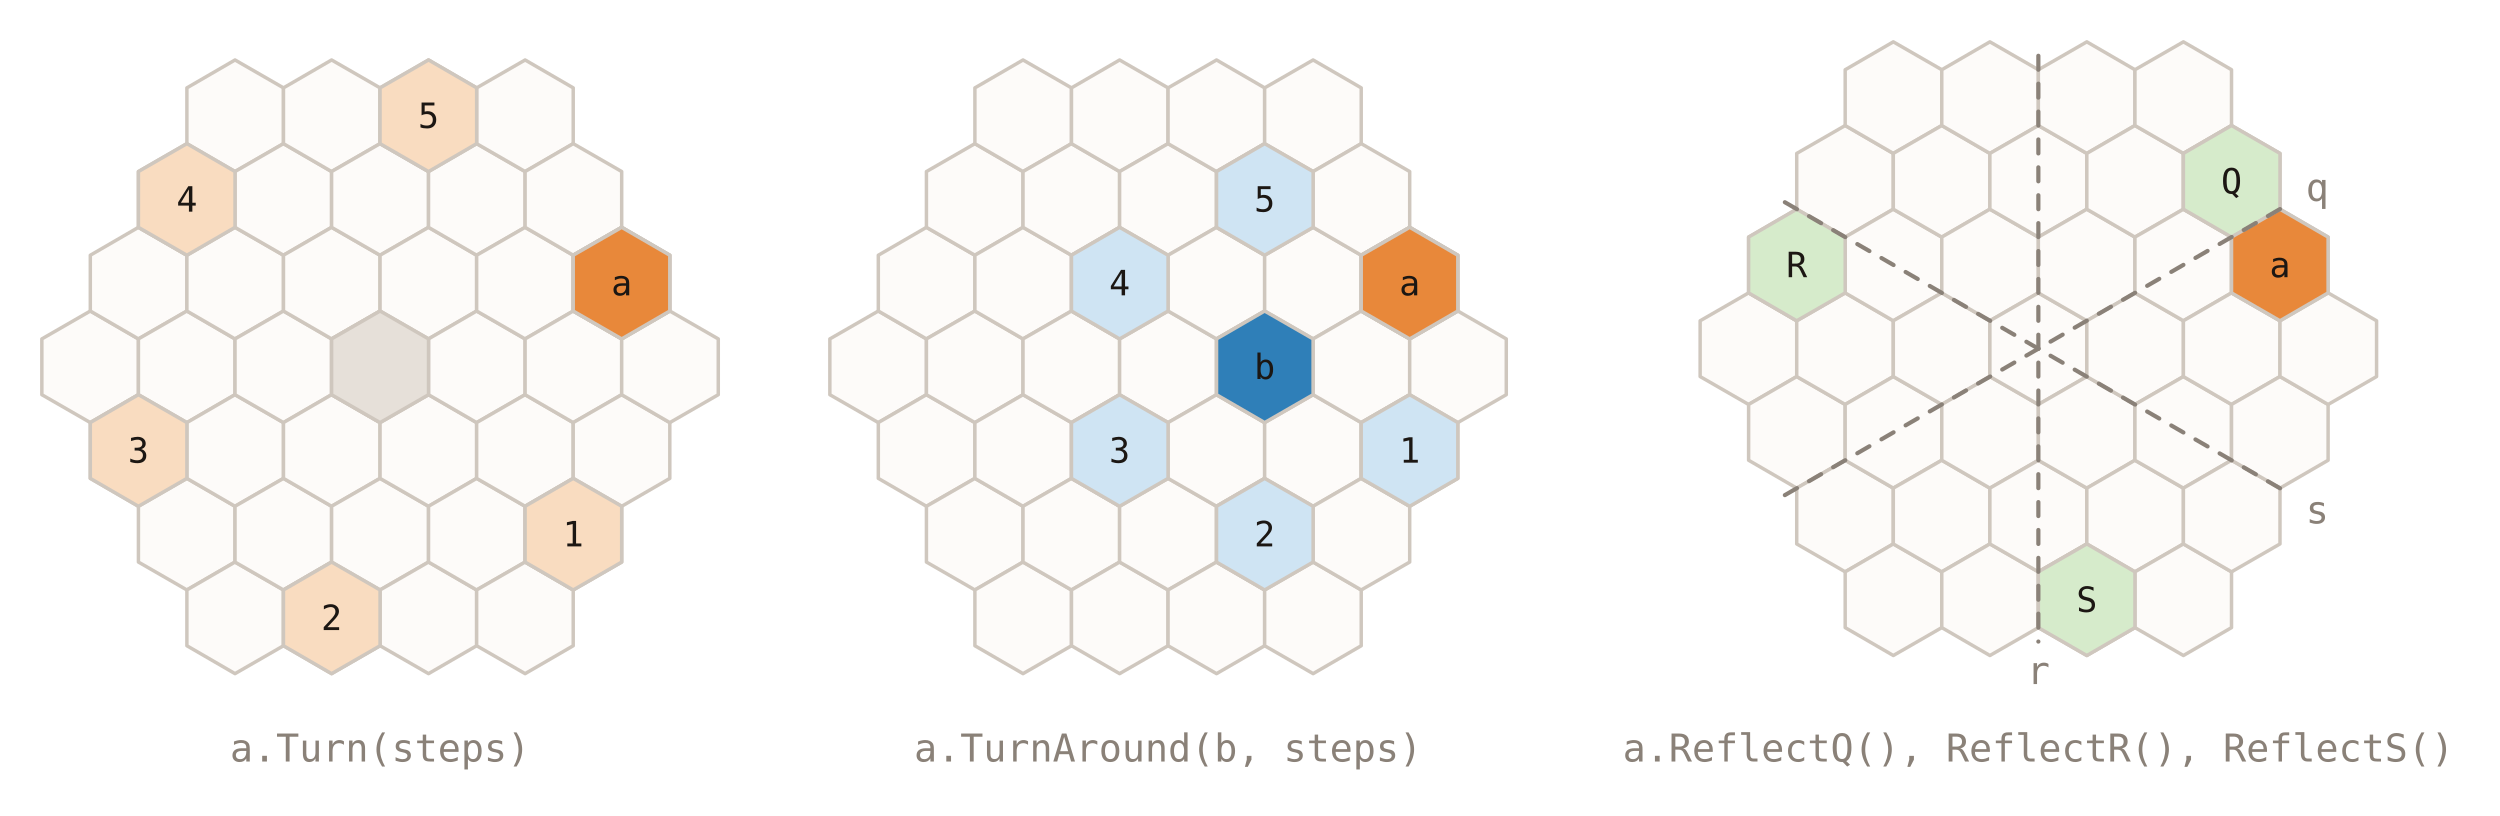
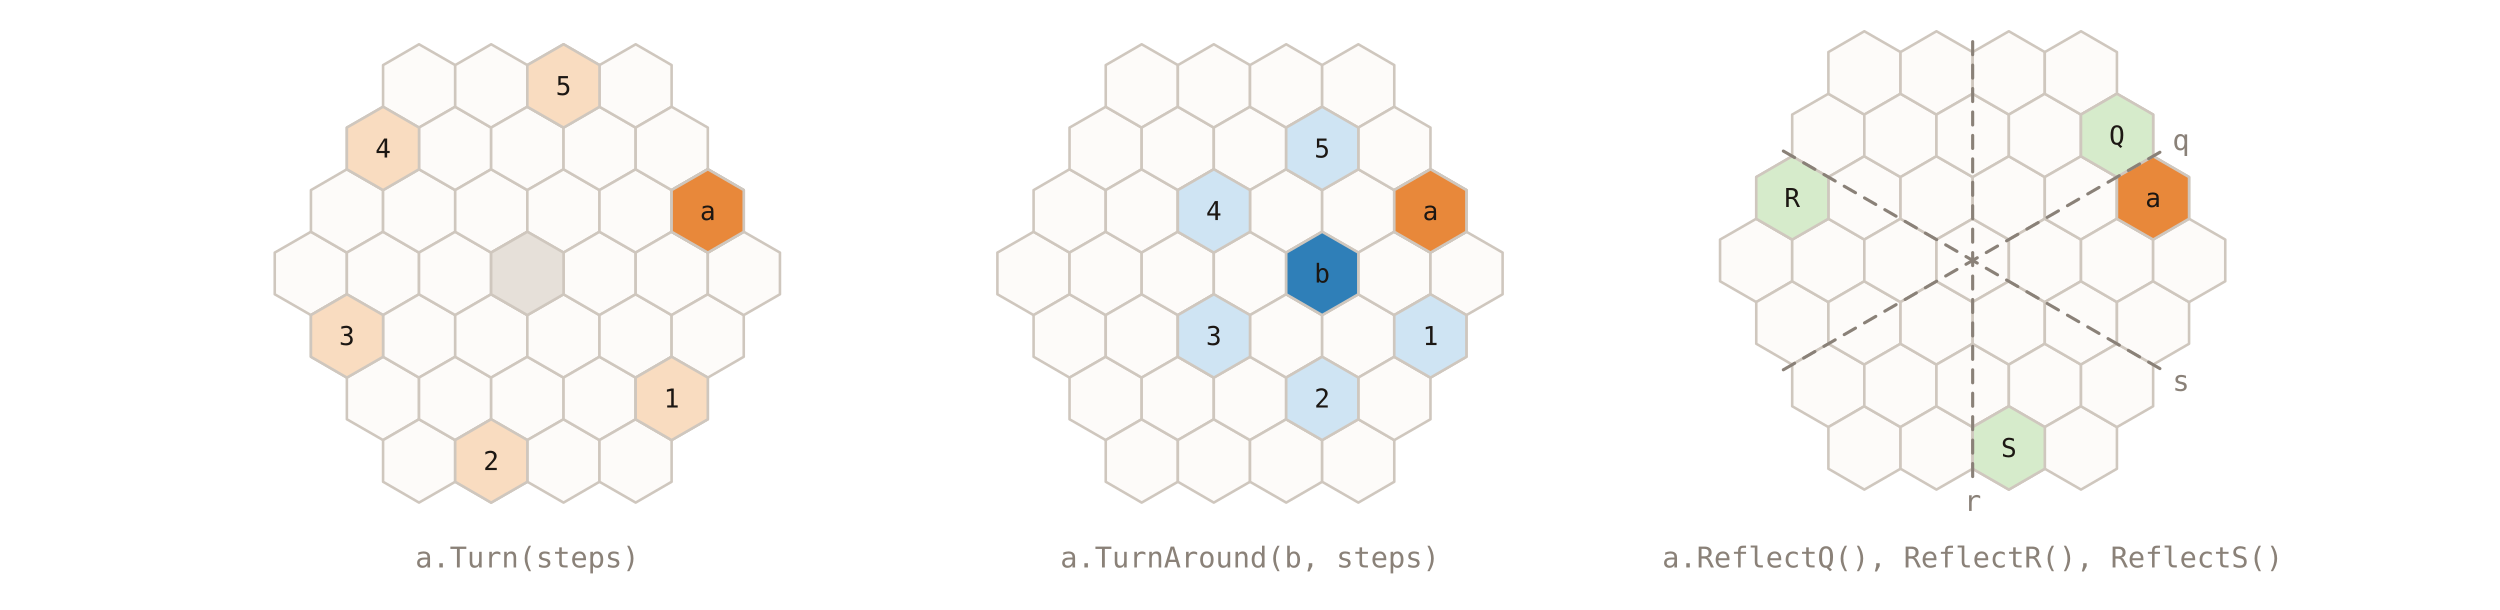
- <svg xmlns="http://www.w3.org/2000/svg" width="717" height="234" viewBox="0 0 717 234" role="img">
-   <g transform="translate(109.0 105.2)">
+ <svg xmlns="http://www.w3.org/2000/svg" width="960" height="234" viewBox="0 0 960 234" role="img">
+   <g transform="translate(202.5 105.0)">
    <polygon points="-83.1,-16.0 -69.3,-8.0 -69.3,8.0 -83.1,16.0 -97.0,8.0 -97.0,-8.0" fill="#fdfbf9" stroke="#cfc7be" stroke-width="1" stroke-linejoin="round" />
    <polygon points="-69.3,8.0 -55.4,16.0 -55.4,32.0 -69.3,40.0 -83.1,32.0 -83.1,16.0" fill="#fdfbf9" stroke="#cfc7be" stroke-width="1" stroke-linejoin="round" />
    <polygon points="-55.4,32.0 -41.6,40.0 -41.6,56.0 -55.4,64.0 -69.3,56.0 -69.3,40.0" fill="#fdfbf9" stroke="#cfc7be" stroke-width="1" stroke-linejoin="round" />
    <polygon points="-41.6,56.0 -27.7,64.0 -27.7,80.0 -41.6,88.0 -55.4,80.0 -55.4,64.0" fill="#fdfbf9" stroke="#cfc7be" stroke-width="1" stroke-linejoin="round" />
    <polygon points="-69.3,-40.0 -55.4,-32.0 -55.4,-16.0 -69.3,-8.0 -83.1,-16.0 -83.1,-32.0" fill="#fdfbf9" stroke="#cfc7be" stroke-width="1" stroke-linejoin="round" />
    <polygon points="-55.4,-16.0 -41.6,-8.0 -41.6,8.0 -55.4,16.0 -69.3,8.0 -69.3,-8.0" fill="#fdfbf9" stroke="#cfc7be" stroke-width="1" stroke-linejoin="round" />
    <polygon points="-41.6,8.0 -27.7,16.0 -27.7,32.0 -41.6,40.0 -55.4,32.0 -55.4,16.0" fill="#fdfbf9" stroke="#cfc7be" stroke-width="1" stroke-linejoin="round" />
    <polygon points="-27.7,32.0 -13.9,40.0 -13.9,56.0 -27.7,64.0 -41.6,56.0 -41.6,40.0" fill="#fdfbf9" stroke="#cfc7be" stroke-width="1" stroke-linejoin="round" />
    <polygon points="-13.9,56.0 -0.0,64.0 0.0,80.0 -13.9,88.0 -27.7,80.0 -27.7,64.0" fill="#fdfbf9" stroke="#cfc7be" stroke-width="1" stroke-linejoin="round" />
    <polygon points="-55.4,-64.0 -41.6,-56.0 -41.6,-40.0 -55.4,-32.0 -69.3,-40.0 -69.3,-56.0" fill="#fdfbf9" stroke="#cfc7be" stroke-width="1" stroke-linejoin="round" />
    <polygon points="-41.6,-40.0 -27.7,-32.0 -27.7,-16.0 -41.6,-8.0 -55.4,-16.0 -55.4,-32.0" fill="#fdfbf9" stroke="#cfc7be" stroke-width="1" stroke-linejoin="round" />
    <polygon points="-27.7,-16.0 -13.9,-8.0 -13.9,8.0 -27.7,16.0 -41.6,8.0 -41.6,-8.0" fill="#fdfbf9" stroke="#cfc7be" stroke-width="1" stroke-linejoin="round" />
    <polygon points="-13.9,8.0 -0.0,16.0 0.0,32.0 -13.9,40.0 -27.7,32.0 -27.7,16.0" fill="#fdfbf9" stroke="#cfc7be" stroke-width="1" stroke-linejoin="round" />
    <polygon points="-0.0,32.0 13.9,40.0 13.9,56.0 0.0,64.0 -13.9,56.0 -13.9,40.0" fill="#fdfbf9" stroke="#cfc7be" stroke-width="1" stroke-linejoin="round" />
    <polygon points="13.9,56.0 27.7,64.0 27.7,80.0 13.9,88.0 -0.0,80.0 -0.0,64.0" fill="#fdfbf9" stroke="#cfc7be" stroke-width="1" stroke-linejoin="round" />
    <polygon points="-41.6,-88.0 -27.7,-80.0 -27.7,-64.0 -41.6,-56.0 -55.4,-64.0 -55.4,-80.0" fill="#fdfbf9" stroke="#cfc7be" stroke-width="1" stroke-linejoin="round" />
    <polygon points="-27.7,-64.0 -13.9,-56.0 -13.9,-40.0 -27.7,-32.0 -41.6,-40.0 -41.6,-56.0" fill="#fdfbf9" stroke="#cfc7be" stroke-width="1" stroke-linejoin="round" />
    <polygon points="-13.9,-40.0 -0.0,-32.0 0.0,-16.0 -13.9,-8.0 -27.7,-16.0 -27.7,-32.0" fill="#fdfbf9" stroke="#cfc7be" stroke-width="1" stroke-linejoin="round" />
    <polygon points="-0.0,-16.0 13.9,-8.0 13.9,8.0 0.0,16.0 -13.9,8.0 -13.9,-8.0" fill="#fdfbf9" stroke="#cfc7be" stroke-width="1" stroke-linejoin="round" />
    <polygon points="13.9,8.0 27.7,16.0 27.7,32.0 13.9,40.0 -0.0,32.0 -0.0,16.0" fill="#fdfbf9" stroke="#cfc7be" stroke-width="1" stroke-linejoin="round" />
    <polygon points="27.7,32.0 41.6,40.0 41.6,56.0 27.7,64.0 13.9,56.0 13.9,40.0" fill="#fdfbf9" stroke="#cfc7be" stroke-width="1" stroke-linejoin="round" />
    <polygon points="41.6,56.0 55.4,64.0 55.4,80.0 41.6,88.0 27.7,80.0 27.7,64.0" fill="#fdfbf9" stroke="#cfc7be" stroke-width="1" stroke-linejoin="round" />
    <polygon points="-13.9,-88.0 -0.0,-80.0 0.0,-64.0 -13.9,-56.0 -27.7,-64.0 -27.7,-80.0" fill="#fdfbf9" stroke="#cfc7be" stroke-width="1" stroke-linejoin="round" />
    <polygon points="-0.0,-64.0 13.9,-56.0 13.9,-40.0 0.0,-32.0 -13.9,-40.0 -13.9,-56.0" fill="#fdfbf9" stroke="#cfc7be" stroke-width="1" stroke-linejoin="round" />
    <polygon points="13.9,-40.0 27.7,-32.0 27.7,-16.0 13.9,-8.0 -0.0,-16.0 -0.0,-32.0" fill="#fdfbf9" stroke="#cfc7be" stroke-width="1" stroke-linejoin="round" />
    <polygon points="27.7,-16.0 41.6,-8.0 41.6,8.0 27.7,16.0 13.9,8.0 13.9,-8.0" fill="#fdfbf9" stroke="#cfc7be" stroke-width="1" stroke-linejoin="round" />
    <polygon points="41.6,8.0 55.4,16.0 55.4,32.0 41.6,40.0 27.7,32.0 27.7,16.0" fill="#fdfbf9" stroke="#cfc7be" stroke-width="1" stroke-linejoin="round" />
    <polygon points="55.4,32.0 69.3,40.0 69.3,56.0 55.4,64.0 41.6,56.0 41.6,40.0" fill="#fdfbf9" stroke="#cfc7be" stroke-width="1" stroke-linejoin="round" />
    <polygon points="13.9,-88.0 27.7,-80.0 27.7,-64.0 13.9,-56.0 -0.0,-64.0 -0.0,-80.0" fill="#fdfbf9" stroke="#cfc7be" stroke-width="1" stroke-linejoin="round" />
    <polygon points="27.7,-64.0 41.6,-56.0 41.6,-40.0 27.7,-32.0 13.9,-40.0 13.9,-56.0" fill="#fdfbf9" stroke="#cfc7be" stroke-width="1" stroke-linejoin="round" />
    <polygon points="41.6,-40.0 55.4,-32.0 55.4,-16.0 41.6,-8.0 27.7,-16.0 27.7,-32.0" fill="#fdfbf9" stroke="#cfc7be" stroke-width="1" stroke-linejoin="round" />
    <polygon points="55.4,-16.0 69.3,-8.0 69.3,8.0 55.4,16.0 41.6,8.0 41.6,-8.0" fill="#fdfbf9" stroke="#cfc7be" stroke-width="1" stroke-linejoin="round" />
    <polygon points="69.3,8.0 83.1,16.0 83.1,32.0 69.3,40.0 55.4,32.0 55.4,16.0" fill="#fdfbf9" stroke="#cfc7be" stroke-width="1" stroke-linejoin="round" />
    <polygon points="41.6,-88.0 55.4,-80.0 55.4,-64.0 41.6,-56.0 27.7,-64.0 27.7,-80.0" fill="#fdfbf9" stroke="#cfc7be" stroke-width="1" stroke-linejoin="round" />
    <polygon points="55.4,-64.0 69.3,-56.0 69.3,-40.0 55.4,-32.0 41.6,-40.0 41.6,-56.0" fill="#fdfbf9" stroke="#cfc7be" stroke-width="1" stroke-linejoin="round" />
    <polygon points="69.3,-40.0 83.1,-32.0 83.1,-16.0 69.3,-8.0 55.4,-16.0 55.4,-32.0" fill="#fdfbf9" stroke="#cfc7be" stroke-width="1" stroke-linejoin="round" />
    <polygon points="83.1,-16.0 97.0,-8.0 97.0,8.0 83.1,16.0 69.3,8.0 69.3,-8.0" fill="#fdfbf9" stroke="#cfc7be" stroke-width="1" stroke-linejoin="round" />
    <polygon points="69.3,-40.0 83.1,-32.0 83.1,-16.0 69.3,-8.0 55.4,-16.0 55.4,-32.0" fill="#f9dcc0" stroke="#cfc7be" stroke-width="1" stroke-linejoin="round" />
-     <text x="69.3" y="-20.5" font-family="ui-monospace, SFMono-Regular, Menlo, Consolas, monospace" font-size="10" text-anchor="middle">
-       <tspan fill="#1c1713">0</tspan>
-     </text>
+     <text x="69.3" y="-20.5" font-family="ui-monospace, SFMono-Regular, Menlo, Consolas, monospace" font-size="10" text-anchor="middle" fill="#1c1713">0</text>
    <polygon points="55.4,32.0 69.3,40.0 69.3,56.0 55.4,64.0 41.6,56.0 41.6,40.0" fill="#f9dcc0" stroke="#cfc7be" stroke-width="1" stroke-linejoin="round" />
-     <text x="55.4" y="51.5" font-family="ui-monospace, SFMono-Regular, Menlo, Consolas, monospace" font-size="10" text-anchor="middle">
-       <tspan fill="#1c1713">1</tspan>
-     </text>
+     <text x="55.4" y="51.5" font-family="ui-monospace, SFMono-Regular, Menlo, Consolas, monospace" font-size="10" text-anchor="middle" fill="#1c1713">1</text>
    <polygon points="-13.9,56.0 -0.0,64.0 0.0,80.0 -13.9,88.0 -27.7,80.0 -27.7,64.0" fill="#f9dcc0" stroke="#cfc7be" stroke-width="1" stroke-linejoin="round" />
-     <text x="-13.9" y="75.5" font-family="ui-monospace, SFMono-Regular, Menlo, Consolas, monospace" font-size="10" text-anchor="middle">
-       <tspan fill="#1c1713">2</tspan>
-     </text>
+     <text x="-13.9" y="75.5" font-family="ui-monospace, SFMono-Regular, Menlo, Consolas, monospace" font-size="10" text-anchor="middle" fill="#1c1713">2</text>
    <polygon points="-69.3,8.0 -55.4,16.0 -55.4,32.0 -69.3,40.0 -83.1,32.0 -83.1,16.0" fill="#f9dcc0" stroke="#cfc7be" stroke-width="1" stroke-linejoin="round" />
-     <text x="-69.3" y="27.5" font-family="ui-monospace, SFMono-Regular, Menlo, Consolas, monospace" font-size="10" text-anchor="middle">
-       <tspan fill="#1c1713">3</tspan>
-     </text>
+     <text x="-69.3" y="27.5" font-family="ui-monospace, SFMono-Regular, Menlo, Consolas, monospace" font-size="10" text-anchor="middle" fill="#1c1713">3</text>
    <polygon points="-55.4,-64.0 -41.6,-56.0 -41.6,-40.0 -55.4,-32.0 -69.3,-40.0 -69.3,-56.0" fill="#f9dcc0" stroke="#cfc7be" stroke-width="1" stroke-linejoin="round" />
-     <text x="-55.4" y="-44.5" font-family="ui-monospace, SFMono-Regular, Menlo, Consolas, monospace" font-size="10" text-anchor="middle">
-       <tspan fill="#1c1713">4</tspan>
-     </text>
+     <text x="-55.4" y="-44.5" font-family="ui-monospace, SFMono-Regular, Menlo, Consolas, monospace" font-size="10" text-anchor="middle" fill="#1c1713">4</text>
    <polygon points="13.9,-88.0 27.7,-80.0 27.7,-64.0 13.9,-56.0 -0.0,-64.0 -0.0,-80.0" fill="#f9dcc0" stroke="#cfc7be" stroke-width="1" stroke-linejoin="round" />
-     <text x="13.9" y="-68.5" font-family="ui-monospace, SFMono-Regular, Menlo, Consolas, monospace" font-size="10" text-anchor="middle">
-       <tspan fill="#1c1713">5</tspan>
-     </text>
+     <text x="13.9" y="-68.5" font-family="ui-monospace, SFMono-Regular, Menlo, Consolas, monospace" font-size="10" text-anchor="middle" fill="#1c1713">5</text>
    <polygon points="-0.0,-16.0 13.9,-8.0 13.9,8.0 0.0,16.0 -13.9,8.0 -13.9,-8.0" fill="#e6e0d9" stroke="#cfc7be" stroke-width="1" stroke-linejoin="round" />
    <polygon points="69.3,-40.0 83.1,-32.0 83.1,-16.0 69.3,-8.0 55.4,-16.0 55.4,-32.0" fill="#e8883a" stroke="#cfc7be" stroke-width="1" stroke-linejoin="round" />
-     <text x="69.3" y="-20.5" font-family="ui-monospace, SFMono-Regular, Menlo, Consolas, monospace" font-size="10" text-anchor="middle">
-       <tspan fill="#1c1713">a</tspan>
-     </text>
+     <text x="69.3" y="-20.5" font-family="ui-monospace, SFMono-Regular, Menlo, Consolas, monospace" font-size="10" text-anchor="middle" fill="#1c1713">a</text>
  </g>
-   <text x="109.0" y="218.4" font-family="ui-monospace, SFMono-Regular, Menlo, Consolas, monospace" font-size="11" text-anchor="middle" fill="#8a8178">a.Turn(steps)</text>
-   <g transform="translate(335.0 105.2)">
+   <text x="202.5" y="217.9" font-family="ui-monospace, SFMono-Regular, Menlo, Consolas, monospace" font-size="11" text-anchor="middle" fill="#8a8178">a.Turn(steps)</text>
+   <g transform="translate(480.0 105.0)">
    <polygon points="-83.1,-16.0 -69.3,-8.0 -69.3,8.0 -83.1,16.0 -97.0,8.0 -97.0,-8.0" fill="#fdfbf9" stroke="#cfc7be" stroke-width="1" stroke-linejoin="round" />
    <polygon points="-69.3,8.0 -55.4,16.0 -55.4,32.0 -69.3,40.0 -83.1,32.0 -83.1,16.0" fill="#fdfbf9" stroke="#cfc7be" stroke-width="1" stroke-linejoin="round" />
    <polygon points="-55.4,32.0 -41.6,40.0 -41.6,56.0 -55.4,64.0 -69.3,56.0 -69.3,40.0" fill="#fdfbf9" stroke="#cfc7be" stroke-width="1" stroke-linejoin="round" />
    <polygon points="-41.6,56.0 -27.7,64.0 -27.7,80.0 -41.6,88.0 -55.4,80.0 -55.4,64.0" fill="#fdfbf9" stroke="#cfc7be" stroke-width="1" stroke-linejoin="round" />
    <polygon points="-69.3,-40.0 -55.4,-32.0 -55.4,-16.0 -69.3,-8.0 -83.1,-16.0 -83.1,-32.0" fill="#fdfbf9" stroke="#cfc7be" stroke-width="1" stroke-linejoin="round" />
    <polygon points="-55.4,-16.0 -41.6,-8.0 -41.6,8.0 -55.4,16.0 -69.3,8.0 -69.3,-8.0" fill="#fdfbf9" stroke="#cfc7be" stroke-width="1" stroke-linejoin="round" />
    <polygon points="-41.6,8.0 -27.7,16.0 -27.7,32.0 -41.6,40.0 -55.4,32.0 -55.4,16.0" fill="#fdfbf9" stroke="#cfc7be" stroke-width="1" stroke-linejoin="round" />
    <polygon points="-27.7,32.0 -13.9,40.0 -13.9,56.0 -27.7,64.0 -41.6,56.0 -41.6,40.0" fill="#fdfbf9" stroke="#cfc7be" stroke-width="1" stroke-linejoin="round" />
    <polygon points="-13.9,56.0 -0.0,64.0 0.0,80.0 -13.9,88.0 -27.7,80.0 -27.7,64.0" fill="#fdfbf9" stroke="#cfc7be" stroke-width="1" stroke-linejoin="round" />
    <polygon points="-55.4,-64.0 -41.6,-56.0 -41.6,-40.0 -55.4,-32.0 -69.3,-40.0 -69.3,-56.0" fill="#fdfbf9" stroke="#cfc7be" stroke-width="1" stroke-linejoin="round" />
    <polygon points="-41.6,-40.0 -27.7,-32.0 -27.7,-16.0 -41.6,-8.0 -55.4,-16.0 -55.4,-32.0" fill="#fdfbf9" stroke="#cfc7be" stroke-width="1" stroke-linejoin="round" />
    <polygon points="-27.7,-16.0 -13.9,-8.0 -13.9,8.0 -27.7,16.0 -41.6,8.0 -41.6,-8.0" fill="#fdfbf9" stroke="#cfc7be" stroke-width="1" stroke-linejoin="round" />
    <polygon points="-13.9,8.0 -0.0,16.0 0.0,32.0 -13.9,40.0 -27.7,32.0 -27.7,16.0" fill="#fdfbf9" stroke="#cfc7be" stroke-width="1" stroke-linejoin="round" />
    <polygon points="-0.0,32.0 13.9,40.0 13.9,56.0 0.0,64.0 -13.9,56.0 -13.9,40.0" fill="#fdfbf9" stroke="#cfc7be" stroke-width="1" stroke-linejoin="round" />
    <polygon points="13.9,56.0 27.7,64.0 27.7,80.0 13.9,88.0 -0.0,80.0 -0.0,64.0" fill="#fdfbf9" stroke="#cfc7be" stroke-width="1" stroke-linejoin="round" />
    <polygon points="-41.6,-88.0 -27.7,-80.0 -27.7,-64.0 -41.6,-56.0 -55.4,-64.0 -55.4,-80.0" fill="#fdfbf9" stroke="#cfc7be" stroke-width="1" stroke-linejoin="round" />
    <polygon points="-27.7,-64.0 -13.9,-56.0 -13.9,-40.0 -27.7,-32.0 -41.6,-40.0 -41.6,-56.0" fill="#fdfbf9" stroke="#cfc7be" stroke-width="1" stroke-linejoin="round" />
    <polygon points="-13.9,-40.0 -0.0,-32.0 0.0,-16.0 -13.9,-8.0 -27.7,-16.0 -27.7,-32.0" fill="#fdfbf9" stroke="#cfc7be" stroke-width="1" stroke-linejoin="round" />
    <polygon points="-0.0,-16.0 13.9,-8.0 13.9,8.0 0.0,16.0 -13.9,8.0 -13.9,-8.0" fill="#fdfbf9" stroke="#cfc7be" stroke-width="1" stroke-linejoin="round" />
    <polygon points="13.9,8.0 27.7,16.0 27.7,32.0 13.9,40.0 -0.0,32.0 -0.0,16.0" fill="#fdfbf9" stroke="#cfc7be" stroke-width="1" stroke-linejoin="round" />
    <polygon points="27.7,32.0 41.6,40.0 41.6,56.0 27.7,64.0 13.9,56.0 13.9,40.0" fill="#fdfbf9" stroke="#cfc7be" stroke-width="1" stroke-linejoin="round" />
    <polygon points="41.6,56.0 55.4,64.0 55.4,80.0 41.6,88.0 27.7,80.0 27.7,64.0" fill="#fdfbf9" stroke="#cfc7be" stroke-width="1" stroke-linejoin="round" />
    <polygon points="-13.9,-88.0 -0.0,-80.0 0.0,-64.0 -13.9,-56.0 -27.7,-64.0 -27.7,-80.0" fill="#fdfbf9" stroke="#cfc7be" stroke-width="1" stroke-linejoin="round" />
    <polygon points="-0.0,-64.0 13.9,-56.0 13.9,-40.0 0.0,-32.0 -13.9,-40.0 -13.9,-56.0" fill="#fdfbf9" stroke="#cfc7be" stroke-width="1" stroke-linejoin="round" />
    <polygon points="13.9,-40.0 27.7,-32.0 27.7,-16.0 13.9,-8.0 -0.0,-16.0 -0.0,-32.0" fill="#fdfbf9" stroke="#cfc7be" stroke-width="1" stroke-linejoin="round" />
    <polygon points="27.7,-16.0 41.6,-8.0 41.6,8.0 27.7,16.0 13.9,8.0 13.9,-8.0" fill="#fdfbf9" stroke="#cfc7be" stroke-width="1" stroke-linejoin="round" />
    <polygon points="41.6,8.0 55.4,16.0 55.4,32.0 41.6,40.0 27.7,32.0 27.7,16.0" fill="#fdfbf9" stroke="#cfc7be" stroke-width="1" stroke-linejoin="round" />
    <polygon points="55.4,32.0 69.3,40.0 69.3,56.0 55.4,64.0 41.6,56.0 41.6,40.0" fill="#fdfbf9" stroke="#cfc7be" stroke-width="1" stroke-linejoin="round" />
    <polygon points="13.9,-88.0 27.7,-80.0 27.7,-64.0 13.9,-56.0 -0.0,-64.0 -0.0,-80.0" fill="#fdfbf9" stroke="#cfc7be" stroke-width="1" stroke-linejoin="round" />
    <polygon points="27.7,-64.0 41.6,-56.0 41.6,-40.0 27.7,-32.0 13.9,-40.0 13.9,-56.0" fill="#fdfbf9" stroke="#cfc7be" stroke-width="1" stroke-linejoin="round" />
    <polygon points="41.6,-40.0 55.4,-32.0 55.4,-16.0 41.6,-8.0 27.7,-16.0 27.7,-32.0" fill="#fdfbf9" stroke="#cfc7be" stroke-width="1" stroke-linejoin="round" />
    <polygon points="55.4,-16.0 69.3,-8.0 69.3,8.0 55.4,16.0 41.6,8.0 41.6,-8.0" fill="#fdfbf9" stroke="#cfc7be" stroke-width="1" stroke-linejoin="round" />
    <polygon points="69.3,8.0 83.1,16.0 83.1,32.0 69.3,40.0 55.4,32.0 55.4,16.0" fill="#fdfbf9" stroke="#cfc7be" stroke-width="1" stroke-linejoin="round" />
    <polygon points="41.6,-88.0 55.4,-80.0 55.4,-64.0 41.6,-56.0 27.7,-64.0 27.7,-80.0" fill="#fdfbf9" stroke="#cfc7be" stroke-width="1" stroke-linejoin="round" />
    <polygon points="55.4,-64.0 69.3,-56.0 69.3,-40.0 55.4,-32.0 41.6,-40.0 41.6,-56.0" fill="#fdfbf9" stroke="#cfc7be" stroke-width="1" stroke-linejoin="round" />
    <polygon points="69.3,-40.0 83.1,-32.0 83.1,-16.0 69.3,-8.0 55.4,-16.0 55.4,-32.0" fill="#fdfbf9" stroke="#cfc7be" stroke-width="1" stroke-linejoin="round" />
    <polygon points="83.1,-16.0 97.0,-8.0 97.0,8.0 83.1,16.0 69.3,8.0 69.3,-8.0" fill="#fdfbf9" stroke="#cfc7be" stroke-width="1" stroke-linejoin="round" />
    <polygon points="69.3,-40.0 83.1,-32.0 83.1,-16.0 69.3,-8.0 55.4,-16.0 55.4,-32.0" fill="#cfe4f3" stroke="#cfc7be" stroke-width="1" stroke-linejoin="round" />
-     <text x="69.3" y="-20.5" font-family="ui-monospace, SFMono-Regular, Menlo, Consolas, monospace" font-size="10" text-anchor="middle">
-       <tspan fill="#1c1713">0</tspan>
-     </text>
+     <text x="69.3" y="-20.5" font-family="ui-monospace, SFMono-Regular, Menlo, Consolas, monospace" font-size="10" text-anchor="middle" fill="#1c1713">0</text>
    <polygon points="69.3,8.0 83.1,16.0 83.1,32.0 69.3,40.0 55.4,32.0 55.4,16.0" fill="#cfe4f3" stroke="#cfc7be" stroke-width="1" stroke-linejoin="round" />
-     <text x="69.3" y="27.5" font-family="ui-monospace, SFMono-Regular, Menlo, Consolas, monospace" font-size="10" text-anchor="middle">
-       <tspan fill="#1c1713">1</tspan>
-     </text>
+     <text x="69.3" y="27.5" font-family="ui-monospace, SFMono-Regular, Menlo, Consolas, monospace" font-size="10" text-anchor="middle" fill="#1c1713">1</text>
    <polygon points="27.7,32.0 41.6,40.0 41.6,56.0 27.7,64.0 13.9,56.0 13.9,40.0" fill="#cfe4f3" stroke="#cfc7be" stroke-width="1" stroke-linejoin="round" />
-     <text x="27.7" y="51.5" font-family="ui-monospace, SFMono-Regular, Menlo, Consolas, monospace" font-size="10" text-anchor="middle">
-       <tspan fill="#1c1713">2</tspan>
-     </text>
+     <text x="27.7" y="51.5" font-family="ui-monospace, SFMono-Regular, Menlo, Consolas, monospace" font-size="10" text-anchor="middle" fill="#1c1713">2</text>
    <polygon points="-13.9,8.0 -0.0,16.0 0.0,32.0 -13.9,40.0 -27.7,32.0 -27.7,16.0" fill="#cfe4f3" stroke="#cfc7be" stroke-width="1" stroke-linejoin="round" />
-     <text x="-13.9" y="27.5" font-family="ui-monospace, SFMono-Regular, Menlo, Consolas, monospace" font-size="10" text-anchor="middle">
-       <tspan fill="#1c1713">3</tspan>
-     </text>
+     <text x="-13.9" y="27.5" font-family="ui-monospace, SFMono-Regular, Menlo, Consolas, monospace" font-size="10" text-anchor="middle" fill="#1c1713">3</text>
    <polygon points="-13.9,-40.0 -0.0,-32.0 0.0,-16.0 -13.9,-8.0 -27.7,-16.0 -27.7,-32.0" fill="#cfe4f3" stroke="#cfc7be" stroke-width="1" stroke-linejoin="round" />
-     <text x="-13.9" y="-20.5" font-family="ui-monospace, SFMono-Regular, Menlo, Consolas, monospace" font-size="10" text-anchor="middle">
-       <tspan fill="#1c1713">4</tspan>
-     </text>
+     <text x="-13.9" y="-20.5" font-family="ui-monospace, SFMono-Regular, Menlo, Consolas, monospace" font-size="10" text-anchor="middle" fill="#1c1713">4</text>
    <polygon points="27.7,-64.0 41.6,-56.0 41.6,-40.0 27.7,-32.0 13.9,-40.0 13.9,-56.0" fill="#cfe4f3" stroke="#cfc7be" stroke-width="1" stroke-linejoin="round" />
-     <text x="27.7" y="-44.5" font-family="ui-monospace, SFMono-Regular, Menlo, Consolas, monospace" font-size="10" text-anchor="middle">
-       <tspan fill="#1c1713">5</tspan>
-     </text>
+     <text x="27.7" y="-44.5" font-family="ui-monospace, SFMono-Regular, Menlo, Consolas, monospace" font-size="10" text-anchor="middle" fill="#1c1713">5</text>
    <polygon points="27.7,-16.0 41.6,-8.0 41.6,8.0 27.7,16.0 13.9,8.0 13.9,-8.0" fill="#2f7fb8" stroke="#cfc7be" stroke-width="1" stroke-linejoin="round" />
-     <text x="27.7" y="3.5" font-family="ui-monospace, SFMono-Regular, Menlo, Consolas, monospace" font-size="10" text-anchor="middle">
-       <tspan fill="#1c1713">b</tspan>
-     </text>
+     <text x="27.7" y="3.5" font-family="ui-monospace, SFMono-Regular, Menlo, Consolas, monospace" font-size="10" text-anchor="middle" fill="#1c1713">b</text>
    <polygon points="69.3,-40.0 83.1,-32.0 83.1,-16.0 69.3,-8.0 55.4,-16.0 55.4,-32.0" fill="#e8883a" stroke="#cfc7be" stroke-width="1" stroke-linejoin="round" />
-     <text x="69.3" y="-20.5" font-family="ui-monospace, SFMono-Regular, Menlo, Consolas, monospace" font-size="10" text-anchor="middle">
-       <tspan fill="#1c1713">a</tspan>
-     </text>
+     <text x="69.3" y="-20.5" font-family="ui-monospace, SFMono-Regular, Menlo, Consolas, monospace" font-size="10" text-anchor="middle" fill="#1c1713">a</text>
  </g>
-   <text x="335.0" y="218.4" font-family="ui-monospace, SFMono-Regular, Menlo, Consolas, monospace" font-size="11" text-anchor="middle" fill="#8a8178">a.TurnAround(b, steps)</text>
-   <g transform="translate(584.6 100.0)">
+   <text x="480.0" y="217.9" font-family="ui-monospace, SFMono-Regular, Menlo, Consolas, monospace" font-size="11" text-anchor="middle" fill="#8a8178">a.TurnAround(b, steps)</text>
+   <g transform="translate(757.5 100.0)">
    <polygon points="-83.1,-16.0 -69.3,-8.0 -69.3,8.0 -83.1,16.0 -97.0,8.0 -97.0,-8.0" fill="#fdfbf9" stroke="#cfc7be" stroke-width="1" stroke-linejoin="round" />
    <polygon points="-69.3,8.0 -55.4,16.0 -55.4,32.0 -69.3,40.0 -83.1,32.0 -83.1,16.0" fill="#fdfbf9" stroke="#cfc7be" stroke-width="1" stroke-linejoin="round" />
    <polygon points="-55.4,32.0 -41.6,40.0 -41.6,56.0 -55.4,64.0 -69.3,56.0 -69.3,40.0" fill="#fdfbf9" stroke="#cfc7be" stroke-width="1" stroke-linejoin="round" />
    <polygon points="-41.6,56.0 -27.7,64.0 -27.7,80.0 -41.6,88.0 -55.4,80.0 -55.4,64.0" fill="#fdfbf9" stroke="#cfc7be" stroke-width="1" stroke-linejoin="round" />
    <polygon points="-69.3,-40.0 -55.4,-32.0 -55.4,-16.0 -69.3,-8.0 -83.1,-16.0 -83.1,-32.0" fill="#fdfbf9" stroke="#cfc7be" stroke-width="1" stroke-linejoin="round" />
    <polygon points="-55.4,-16.0 -41.6,-8.0 -41.6,8.0 -55.4,16.0 -69.3,8.0 -69.3,-8.0" fill="#fdfbf9" stroke="#cfc7be" stroke-width="1" stroke-linejoin="round" />
    <polygon points="-41.6,8.0 -27.7,16.0 -27.7,32.0 -41.6,40.0 -55.4,32.0 -55.4,16.0" fill="#fdfbf9" stroke="#cfc7be" stroke-width="1" stroke-linejoin="round" />
    <polygon points="-27.7,32.0 -13.9,40.0 -13.9,56.0 -27.7,64.0 -41.6,56.0 -41.6,40.0" fill="#fdfbf9" stroke="#cfc7be" stroke-width="1" stroke-linejoin="round" />
    <polygon points="-13.9,56.0 -0.0,64.0 0.0,80.0 -13.9,88.0 -27.7,80.0 -27.7,64.0" fill="#fdfbf9" stroke="#cfc7be" stroke-width="1" stroke-linejoin="round" />
    <polygon points="-55.4,-64.0 -41.6,-56.0 -41.6,-40.0 -55.4,-32.0 -69.3,-40.0 -69.3,-56.0" fill="#fdfbf9" stroke="#cfc7be" stroke-width="1" stroke-linejoin="round" />
    <polygon points="-41.6,-40.0 -27.7,-32.0 -27.7,-16.0 -41.6,-8.0 -55.4,-16.0 -55.4,-32.0" fill="#fdfbf9" stroke="#cfc7be" stroke-width="1" stroke-linejoin="round" />
    <polygon points="-27.7,-16.0 -13.9,-8.0 -13.9,8.0 -27.7,16.0 -41.6,8.0 -41.6,-8.0" fill="#fdfbf9" stroke="#cfc7be" stroke-width="1" stroke-linejoin="round" />
    <polygon points="-13.9,8.0 -0.0,16.0 0.0,32.0 -13.9,40.0 -27.7,32.0 -27.7,16.0" fill="#fdfbf9" stroke="#cfc7be" stroke-width="1" stroke-linejoin="round" />
    <polygon points="-0.0,32.0 13.9,40.0 13.9,56.0 0.0,64.0 -13.9,56.0 -13.9,40.0" fill="#fdfbf9" stroke="#cfc7be" stroke-width="1" stroke-linejoin="round" />
    <polygon points="13.9,56.0 27.7,64.0 27.7,80.0 13.9,88.0 -0.0,80.0 -0.0,64.0" fill="#fdfbf9" stroke="#cfc7be" stroke-width="1" stroke-linejoin="round" />
    <polygon points="-41.6,-88.0 -27.7,-80.0 -27.7,-64.0 -41.6,-56.0 -55.4,-64.0 -55.4,-80.0" fill="#fdfbf9" stroke="#cfc7be" stroke-width="1" stroke-linejoin="round" />
    <polygon points="-27.7,-64.0 -13.9,-56.0 -13.9,-40.0 -27.7,-32.0 -41.6,-40.0 -41.6,-56.0" fill="#fdfbf9" stroke="#cfc7be" stroke-width="1" stroke-linejoin="round" />
    <polygon points="-13.9,-40.0 -0.0,-32.0 0.0,-16.0 -13.9,-8.0 -27.7,-16.0 -27.7,-32.0" fill="#fdfbf9" stroke="#cfc7be" stroke-width="1" stroke-linejoin="round" />
    <polygon points="-0.0,-16.0 13.9,-8.0 13.9,8.0 0.0,16.0 -13.9,8.0 -13.9,-8.0" fill="#fdfbf9" stroke="#cfc7be" stroke-width="1" stroke-linejoin="round" />
    <polygon points="13.9,8.0 27.7,16.0 27.7,32.0 13.9,40.0 -0.0,32.0 -0.0,16.0" fill="#fdfbf9" stroke="#cfc7be" stroke-width="1" stroke-linejoin="round" />
    <polygon points="27.7,32.0 41.6,40.0 41.6,56.0 27.7,64.0 13.9,56.0 13.9,40.0" fill="#fdfbf9" stroke="#cfc7be" stroke-width="1" stroke-linejoin="round" />
    <polygon points="41.6,56.0 55.4,64.0 55.4,80.0 41.6,88.0 27.7,80.0 27.7,64.0" fill="#fdfbf9" stroke="#cfc7be" stroke-width="1" stroke-linejoin="round" />
    <polygon points="-13.9,-88.0 -0.0,-80.0 0.0,-64.0 -13.9,-56.0 -27.7,-64.0 -27.7,-80.0" fill="#fdfbf9" stroke="#cfc7be" stroke-width="1" stroke-linejoin="round" />
    <polygon points="-0.0,-64.0 13.9,-56.0 13.9,-40.0 0.0,-32.0 -13.9,-40.0 -13.9,-56.0" fill="#fdfbf9" stroke="#cfc7be" stroke-width="1" stroke-linejoin="round" />
    <polygon points="13.9,-40.0 27.7,-32.0 27.7,-16.0 13.9,-8.0 -0.0,-16.0 -0.0,-32.0" fill="#fdfbf9" stroke="#cfc7be" stroke-width="1" stroke-linejoin="round" />
    <polygon points="27.7,-16.0 41.6,-8.0 41.6,8.0 27.7,16.0 13.9,8.0 13.9,-8.0" fill="#fdfbf9" stroke="#cfc7be" stroke-width="1" stroke-linejoin="round" />
    <polygon points="41.6,8.0 55.4,16.0 55.4,32.0 41.6,40.0 27.7,32.0 27.7,16.0" fill="#fdfbf9" stroke="#cfc7be" stroke-width="1" stroke-linejoin="round" />
    <polygon points="55.4,32.0 69.3,40.0 69.3,56.0 55.4,64.0 41.6,56.0 41.6,40.0" fill="#fdfbf9" stroke="#cfc7be" stroke-width="1" stroke-linejoin="round" />
    <polygon points="13.9,-88.0 27.7,-80.0 27.7,-64.0 13.9,-56.0 -0.0,-64.0 -0.0,-80.0" fill="#fdfbf9" stroke="#cfc7be" stroke-width="1" stroke-linejoin="round" />
    <polygon points="27.7,-64.0 41.6,-56.0 41.6,-40.0 27.7,-32.0 13.9,-40.0 13.9,-56.0" fill="#fdfbf9" stroke="#cfc7be" stroke-width="1" stroke-linejoin="round" />
    <polygon points="41.6,-40.0 55.4,-32.0 55.4,-16.0 41.6,-8.0 27.7,-16.0 27.7,-32.0" fill="#fdfbf9" stroke="#cfc7be" stroke-width="1" stroke-linejoin="round" />
    <polygon points="55.4,-16.0 69.3,-8.0 69.3,8.0 55.4,16.0 41.6,8.0 41.6,-8.0" fill="#fdfbf9" stroke="#cfc7be" stroke-width="1" stroke-linejoin="round" />
    <polygon points="69.3,8.0 83.1,16.0 83.1,32.0 69.3,40.0 55.4,32.0 55.4,16.0" fill="#fdfbf9" stroke="#cfc7be" stroke-width="1" stroke-linejoin="round" />
    <polygon points="41.6,-88.0 55.4,-80.0 55.4,-64.0 41.6,-56.0 27.7,-64.0 27.7,-80.0" fill="#fdfbf9" stroke="#cfc7be" stroke-width="1" stroke-linejoin="round" />
    <polygon points="55.4,-64.0 69.3,-56.0 69.3,-40.0 55.4,-32.0 41.6,-40.0 41.6,-56.0" fill="#fdfbf9" stroke="#cfc7be" stroke-width="1" stroke-linejoin="round" />
    <polygon points="69.3,-40.0 83.1,-32.0 83.1,-16.0 69.3,-8.0 55.4,-16.0 55.4,-32.0" fill="#fdfbf9" stroke="#cfc7be" stroke-width="1" stroke-linejoin="round" />
    <polygon points="83.1,-16.0 97.0,-8.0 97.0,8.0 83.1,16.0 69.3,8.0 69.3,-8.0" fill="#fdfbf9" stroke="#cfc7be" stroke-width="1" stroke-linejoin="round" />
    <polygon points="55.4,-64.0 69.3,-56.0 69.3,-40.0 55.4,-32.0 41.6,-40.0 41.6,-56.0" fill="#d6ebcb" stroke="#cfc7be" stroke-width="1" stroke-linejoin="round" />
    <polygon points="-69.3,-40.0 -55.4,-32.0 -55.4,-16.0 -69.3,-8.0 -83.1,-16.0 -83.1,-32.0" fill="#d6ebcb" stroke="#cfc7be" stroke-width="1" stroke-linejoin="round" />
    <polygon points="13.9,56.0 27.7,64.0 27.7,80.0 13.9,88.0 -0.0,80.0 -0.0,64.0" fill="#d6ebcb" stroke="#cfc7be" stroke-width="1" stroke-linejoin="round" />
    <polygon points="69.3,-40.0 83.1,-32.0 83.1,-16.0 69.3,-8.0 55.4,-16.0 55.4,-32.0" fill="#e8883a" stroke="#cfc7be" stroke-width="1" stroke-linejoin="round" />
-     <line x1="-72.7" y1="42.0" x2="72.7" y2="-42.0" stroke="#8a8178" stroke-width="1.2" stroke-linecap="round" stroke-dasharray="4 4" />
-     <text x="80.0" y="-42.4" font-family="ui-monospace, SFMono-Regular, Menlo, Consolas, monospace" font-size="11" text-anchor="middle">
-       <tspan fill="#8a8178">q</tspan>
-     </text>
-     <line x1="0.0" y1="-84.0" x2="0.0" y2="84.0" stroke="#8a8178" stroke-width="1.2" stroke-linecap="round" stroke-dasharray="4 4" />
-     <text x="0.0" y="96.2" font-family="ui-monospace, SFMono-Regular, Menlo, Consolas, monospace" font-size="11" text-anchor="middle">
-       <tspan fill="#8a8178">r</tspan>
-     </text>
-     <line x1="-72.7" y1="-42.0" x2="72.7" y2="42.0" stroke="#8a8178" stroke-width="1.2" stroke-linecap="round" stroke-dasharray="4 4" />
-     <text x="80.0" y="50.1" font-family="ui-monospace, SFMono-Regular, Menlo, Consolas, monospace" font-size="11" text-anchor="middle">
-       <tspan fill="#8a8178">s</tspan>
-     </text>
-     <text x="55.4" y="-44.5" font-family="ui-monospace, SFMono-Regular, Menlo, Consolas, monospace" font-size="10" text-anchor="middle">
-       <tspan fill="#1c1713">Q</tspan>
-     </text>
-     <text x="-69.3" y="-20.5" font-family="ui-monospace, SFMono-Regular, Menlo, Consolas, monospace" font-size="10" text-anchor="middle">
-       <tspan fill="#1c1713">R</tspan>
-     </text>
-     <text x="13.9" y="75.5" font-family="ui-monospace, SFMono-Regular, Menlo, Consolas, monospace" font-size="10" text-anchor="middle">
-       <tspan fill="#1c1713">S</tspan>
-     </text>
-     <text x="69.3" y="-20.5" font-family="ui-monospace, SFMono-Regular, Menlo, Consolas, monospace" font-size="10" text-anchor="middle">
-       <tspan fill="#1c1713">a</tspan>
-     </text>
+     <line x1="-72.7" y1="42.0" x2="72.7" y2="-42.0" fill="none" stroke="#8a8178" stroke-width="1.2" stroke-dasharray="5 4" stroke-linecap="round" />
+     <text x="80.0" y="-42.4" font-family="ui-monospace, SFMono-Regular, Menlo, Consolas, monospace" font-size="11" text-anchor="middle" fill="#8a8178">q</text>
+     <line x1="0.0" y1="-84.0" x2="0.0" y2="84.0" fill="none" stroke="#8a8178" stroke-width="1.2" stroke-dasharray="5 4" stroke-linecap="round" />
+     <text x="0.0" y="96.2" font-family="ui-monospace, SFMono-Regular, Menlo, Consolas, monospace" font-size="11" text-anchor="middle" fill="#8a8178">r</text>
+     <line x1="-72.7" y1="-42.0" x2="72.7" y2="42.0" fill="none" stroke="#8a8178" stroke-width="1.2" stroke-dasharray="5 4" stroke-linecap="round" />
+     <text x="80.0" y="50.1" font-family="ui-monospace, SFMono-Regular, Menlo, Consolas, monospace" font-size="11" text-anchor="middle" fill="#8a8178">s</text>
+     <text x="55.4" y="-44.5" font-family="ui-monospace, SFMono-Regular, Menlo, Consolas, monospace" font-size="10" text-anchor="middle" fill="#1c1713">Q</text>
+     <text x="-69.3" y="-20.5" font-family="ui-monospace, SFMono-Regular, Menlo, Consolas, monospace" font-size="10" text-anchor="middle" fill="#1c1713">R</text>
+     <text x="13.9" y="75.5" font-family="ui-monospace, SFMono-Regular, Menlo, Consolas, monospace" font-size="10" text-anchor="middle" fill="#1c1713">S</text>
+     <text x="69.3" y="-20.5" font-family="ui-monospace, SFMono-Regular, Menlo, Consolas, monospace" font-size="10" text-anchor="middle" fill="#1c1713">a</text>
  </g>
-   <text x="584.6" y="218.4" font-family="ui-monospace, SFMono-Regular, Menlo, Consolas, monospace" font-size="11" text-anchor="middle" fill="#8a8178">a.ReflectQ(), ReflectR(), ReflectS()</text>
+   <text x="757.5" y="217.9" font-family="ui-monospace, SFMono-Regular, Menlo, Consolas, monospace" font-size="11" text-anchor="middle" fill="#8a8178">a.ReflectQ(), ReflectR(), ReflectS()</text>
</svg>
